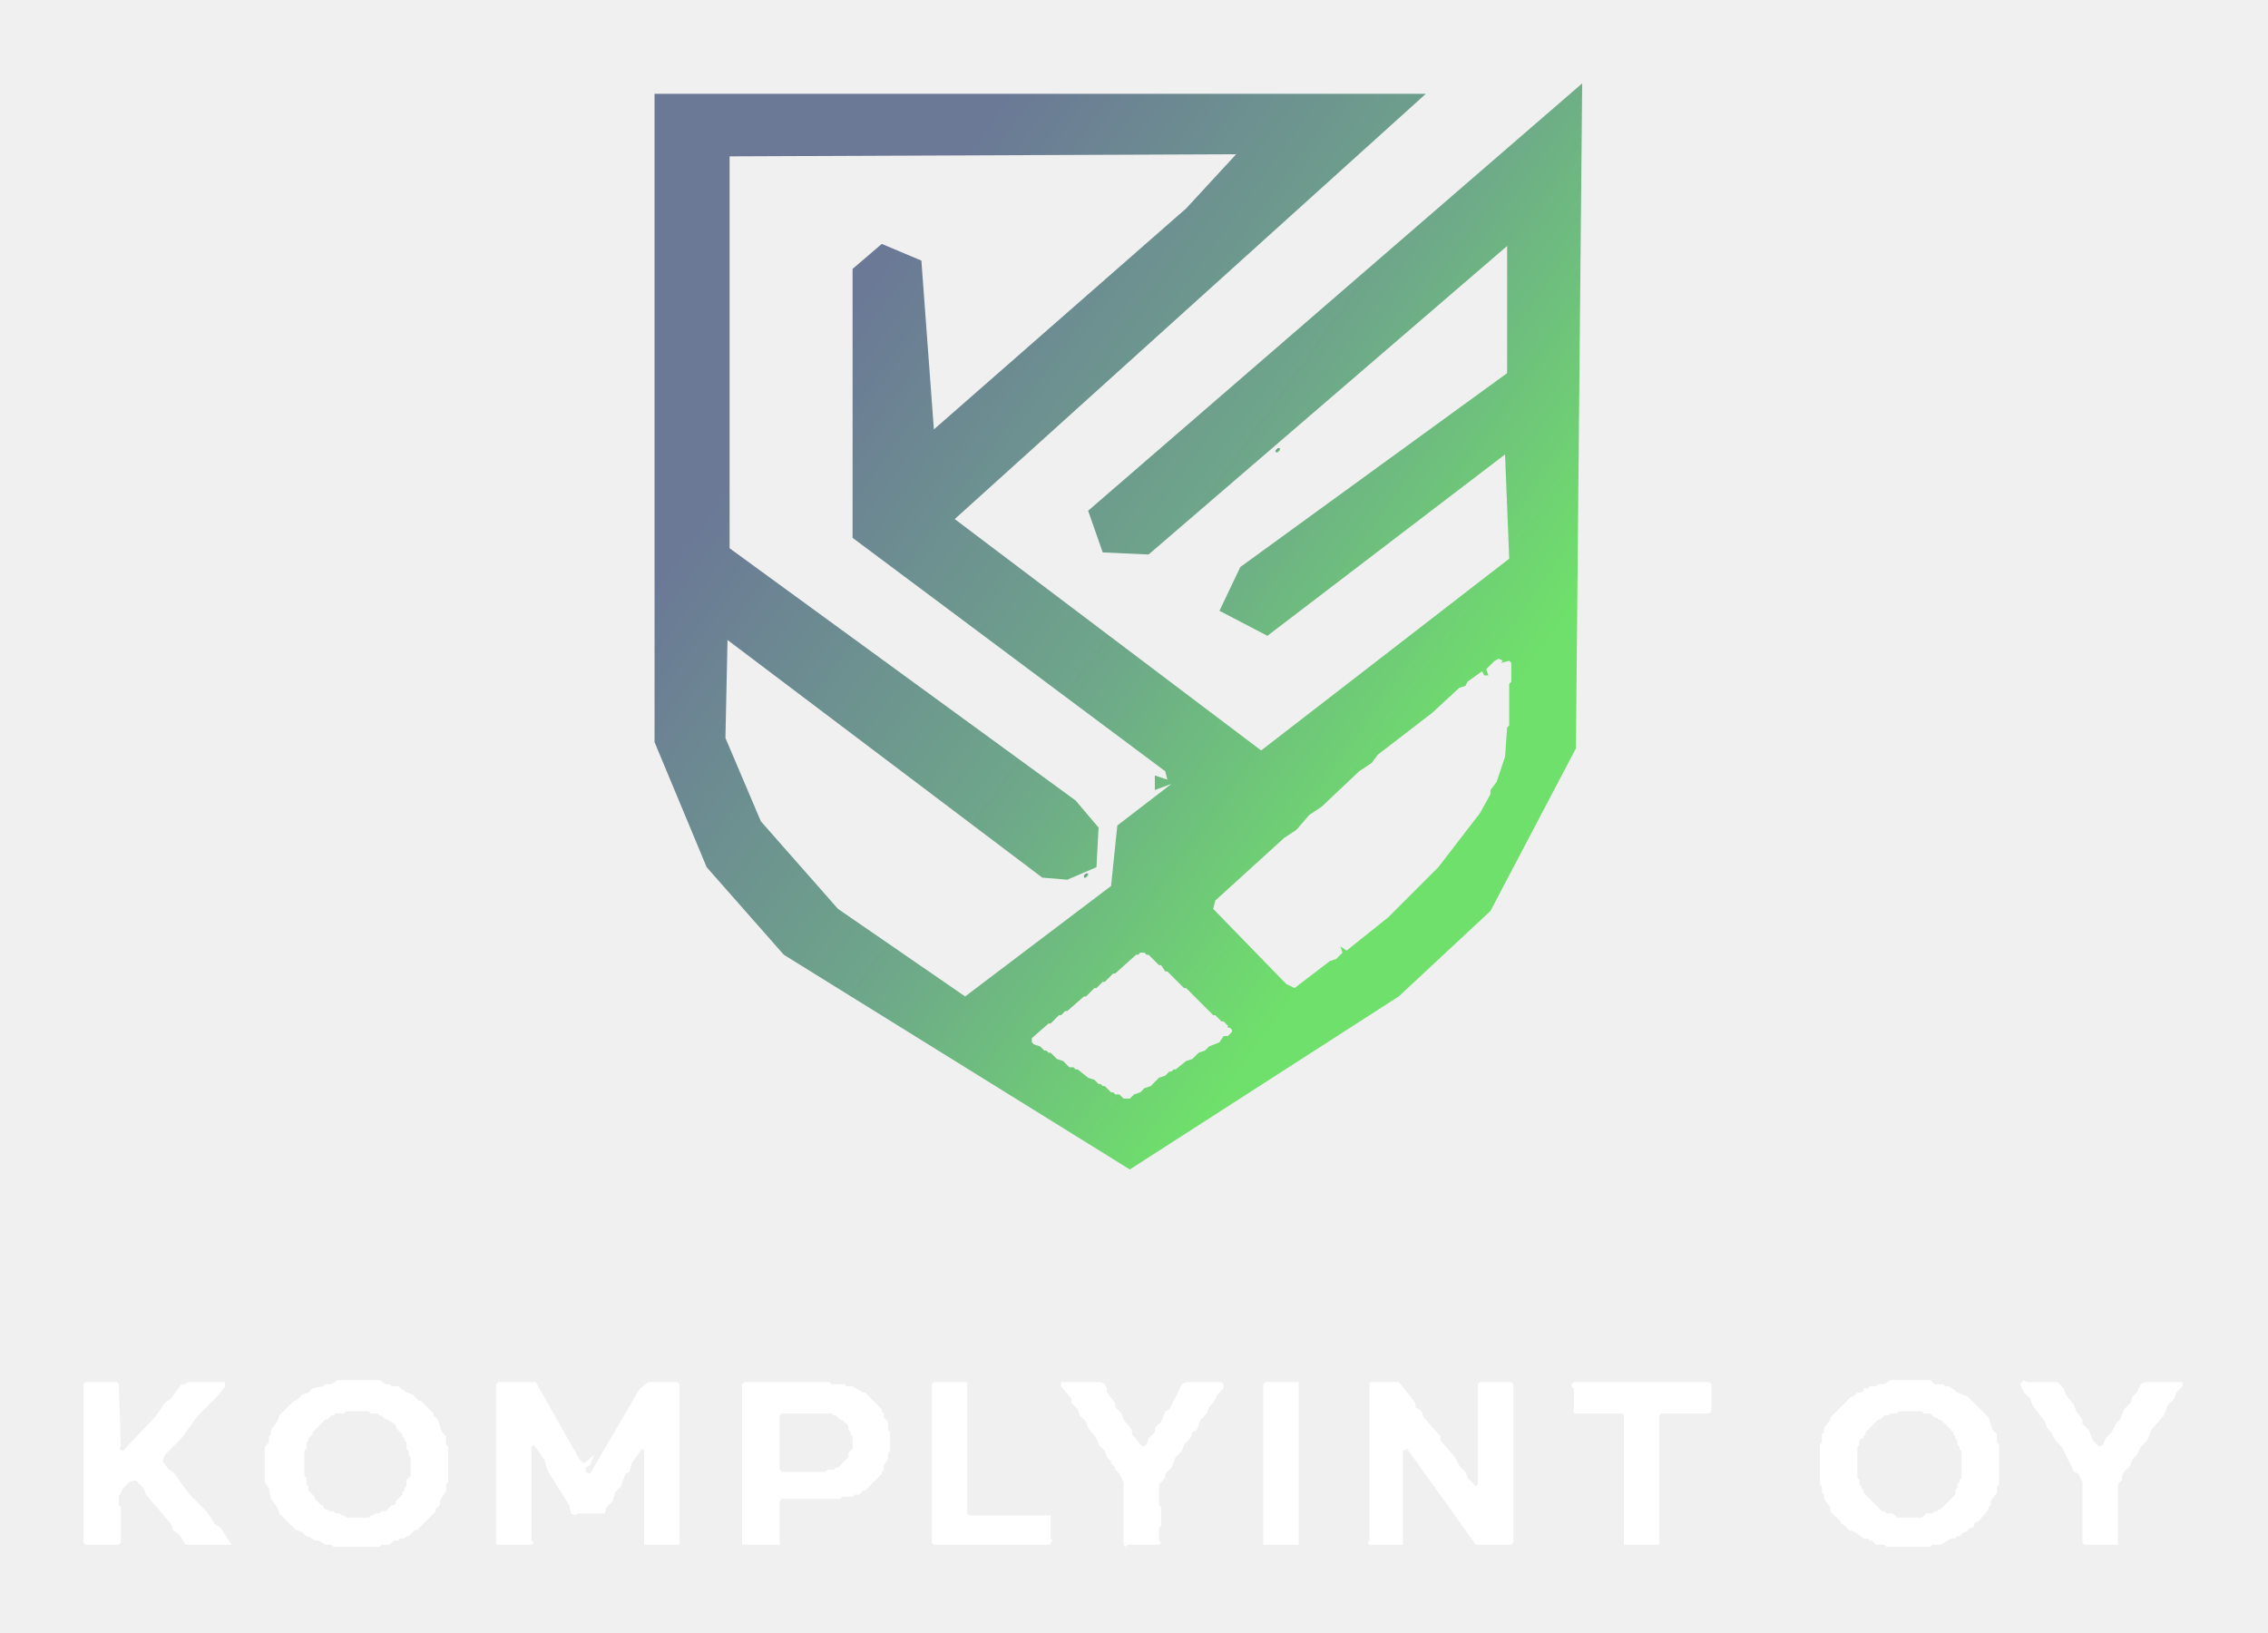
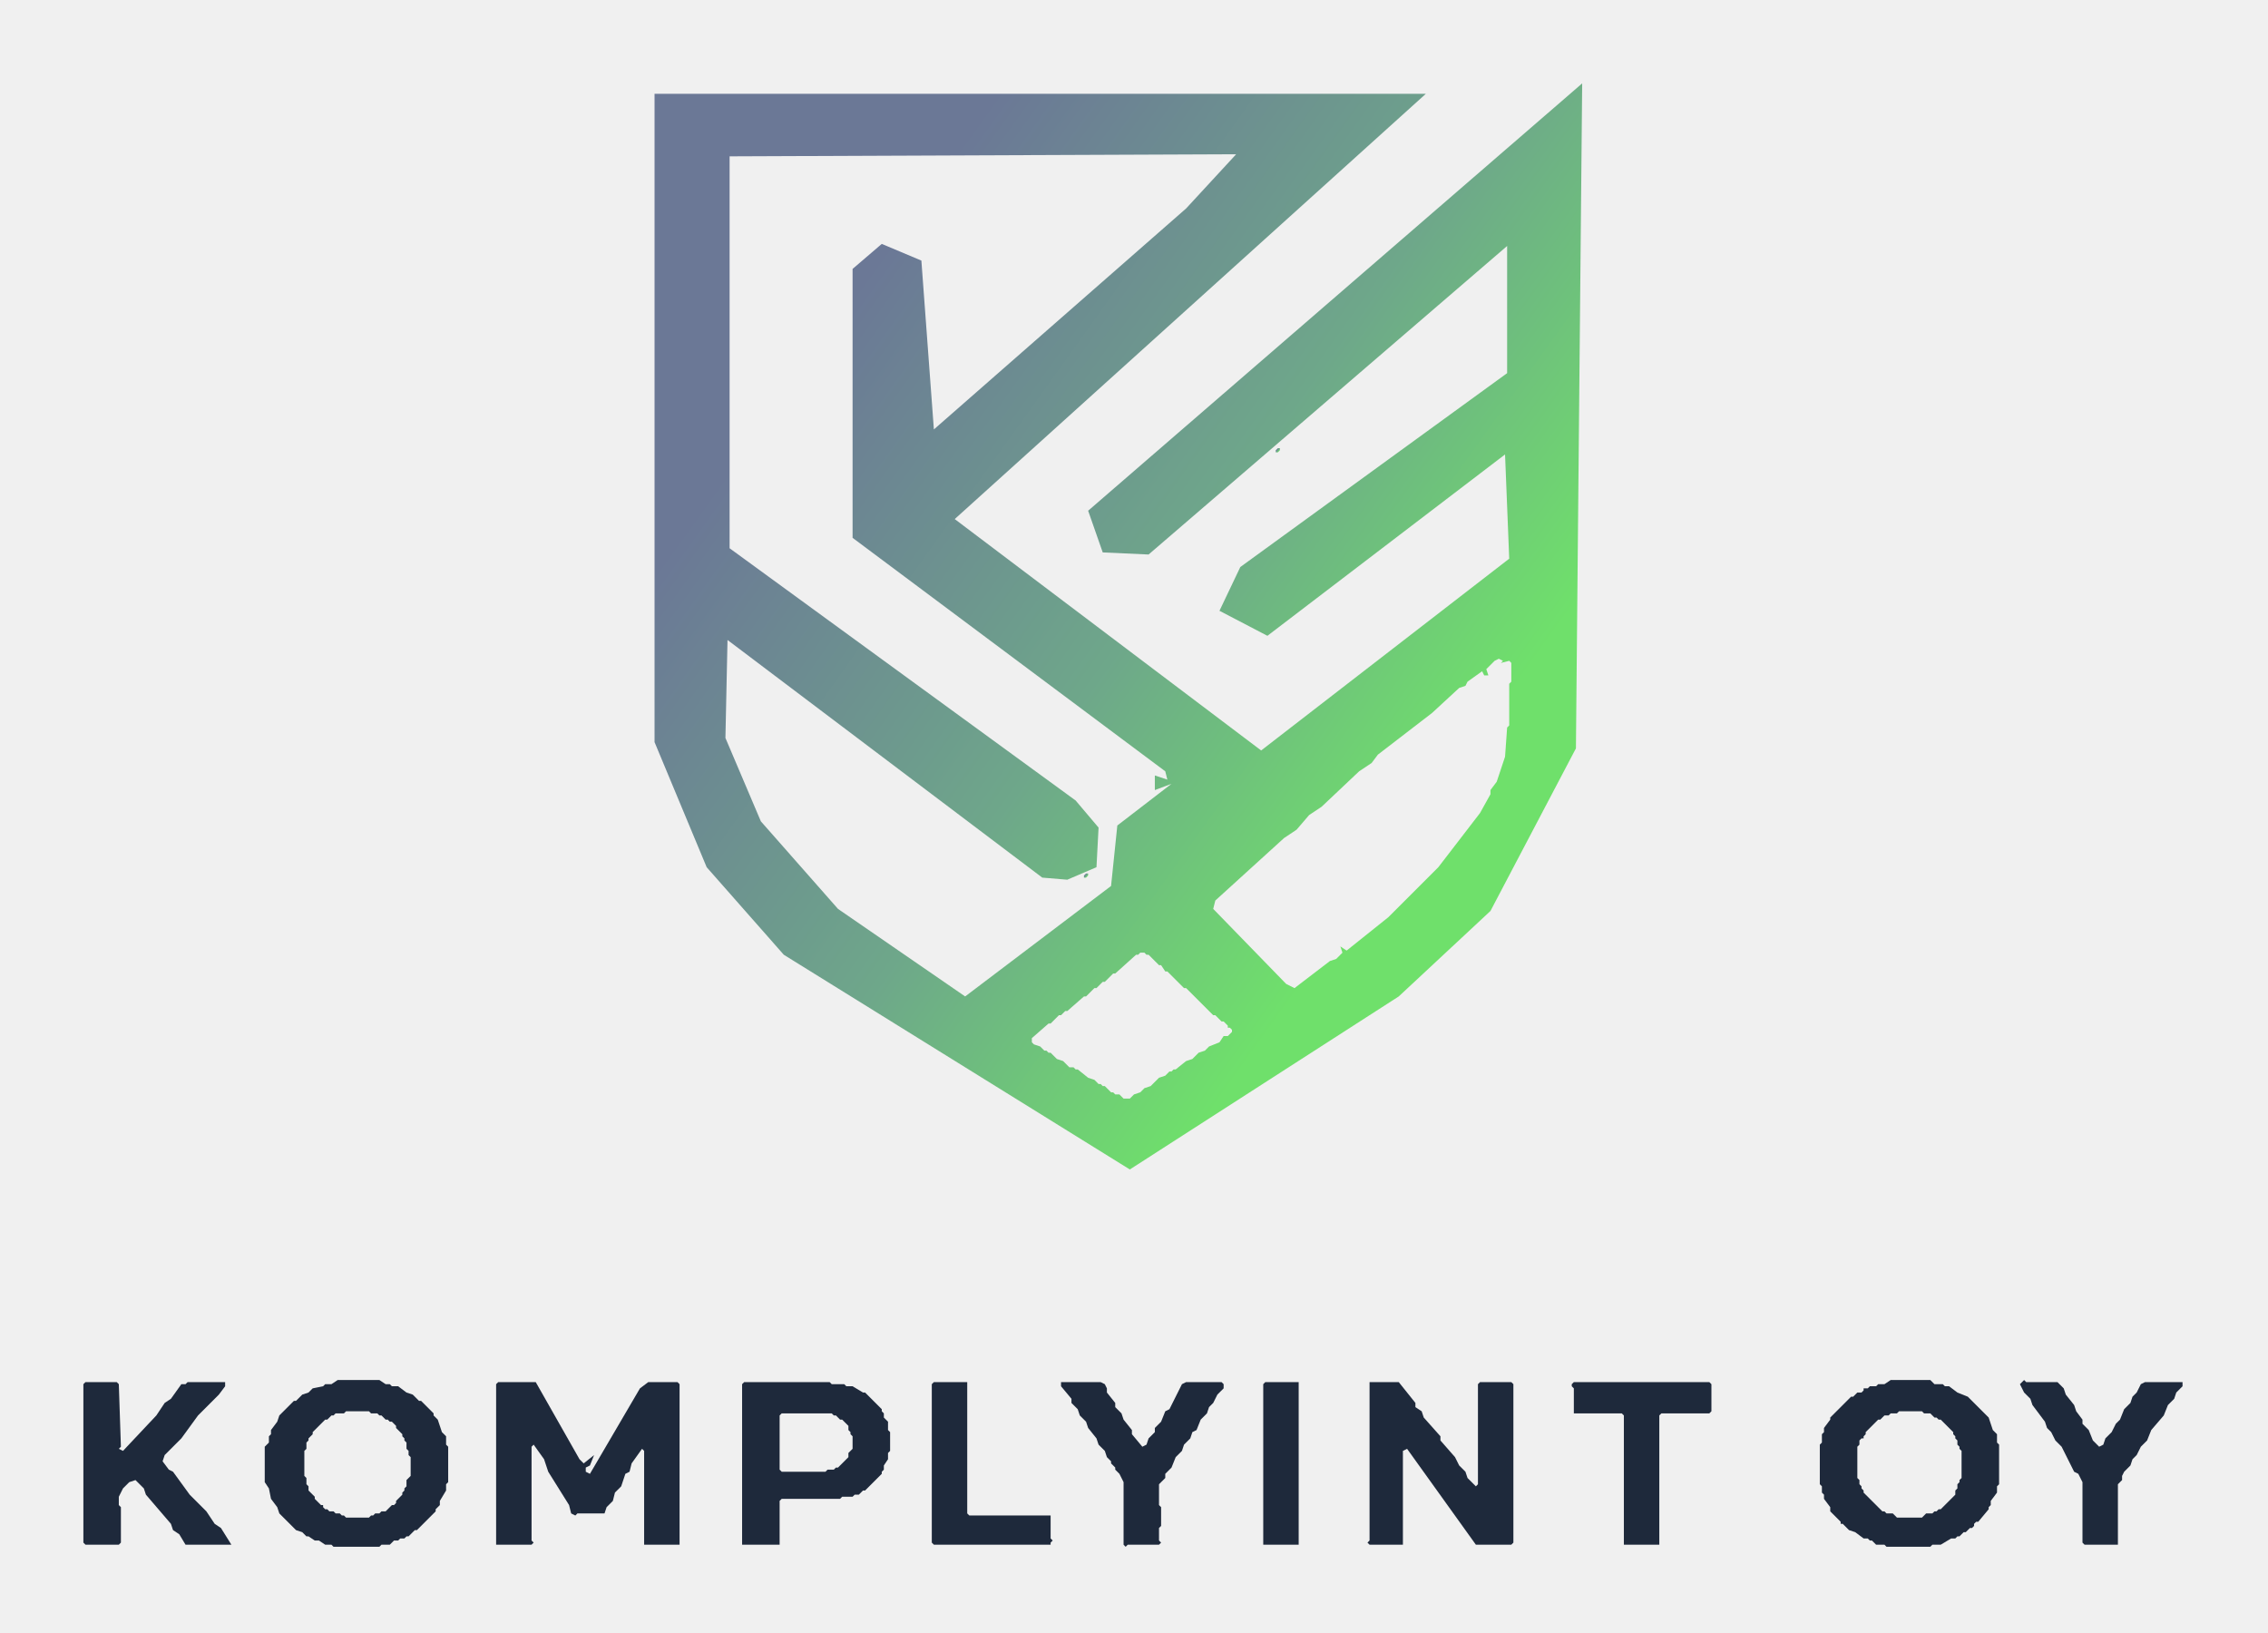
<svg xmlns="http://www.w3.org/2000/svg" viewBox="0 0 1088 783">
  <defs>
    <linearGradient id="grad" x1="25%" y1="15%" x2="85%" y2="65%">
      <stop offset="0%" stop-color="#6b7896" />
      <stop offset="55%" stop-color="#6ea78a" />
      <stop offset="100%" stop-color="#6fe06b" />
    </linearGradient>
  </defs>
  <g fill="url(#grad)" fill-rule="evenodd">
    <path d="M 522 419 L 521 419 L 520 420 L 520 421 L 521 421 L 522 420 Z" />
    <path d="M 614 215 L 613 215 L 612 216 L 612 217 L 613 217 L 614 216 Z" />
    <path d="M 650 183 Z" />
    <path d="M 759 40 L 522 245 L 529 265 L 551 266 L 723 118 L 723 179 L 595 272 L 585 293 L 608 305 L 722 218 L 724 268 L 605 360 L 458 249 L 684 45 L 314 45 L 314 356 L 339 416 L 376 458 L 542 561 L 671 478 L 715 437 L 756 359 Z M 549 457 L 550 458 L 551 458 L 556 463 L 557 463 L 559 466 L 560 466 L 568 474 L 569 474 L 582 487 L 583 487 L 586 490 L 587 490 L 589 492 L 589 493 L 590 493 L 591 494 L 591 495 L 589 497 L 587 497 L 585 500 L 580 502 L 578 504 L 575 505 L 572 508 L 569 509 L 564 513 L 563 513 L 562 514 L 561 514 L 559 516 L 556 517 L 552 521 L 549 522 L 547 524 L 544 525 L 542 527 L 539 527 L 537 525 L 535 525 L 534 524 L 533 524 L 530 521 L 529 521 L 528 520 L 527 520 L 525 518 L 522 517 L 517 513 L 516 513 L 515 512 L 513 512 L 510 509 L 507 508 L 504 505 L 503 505 L 502 504 L 501 504 L 499 502 L 496 501 L 495 500 L 495 498 L 503 491 L 504 491 L 508 487 L 509 487 L 511 485 L 512 485 L 520 478 L 521 478 L 525 474 L 526 474 L 529 471 L 530 471 L 534 467 L 535 467 L 545 458 L 546 458 L 547 457 Z M 724 317 L 725 318 L 725 327 L 724 328 L 724 348 L 723 349 L 722 363 L 718 375 L 715 379 L 715 381 L 710 390 L 690 416 L 666 440 L 646 456 L 643 454 L 644 457 L 641 460 L 638 461 L 621 474 L 617 472 L 582 436 L 583 432 L 616 402 L 622 398 L 628 391 L 634 387 L 652 370 L 658 366 L 661 362 L 687 342 L 700 330 L 703 329 L 704 327 L 711 322 L 712 324 L 714 324 L 713 321 L 717 317 L 719 316 L 721 317 L 720 318 Z M 593 74 L 569 100 L 448 206 L 442 125 L 423 117 L 409 129 L 409 258 L 559 370 L 560 374 L 554 372 L 554 379 L 562 376 L 536 396 L 533 425 L 463 478 L 402 436 L 365 394 L 348 354 L 349 307 L 500 421 L 512 422 L 526 416 L 527 397 L 516 384 L 350 263 L 350 75 Z" />
  </g>
-   <g fill="#ffffff" fill-rule="evenodd">
+   <g fill="#1e293b" fill-rule="evenodd">
    <path d="M 755 663 L 754 664 L 754 665 L 755 666 L 755 678 L 778 678 L 779 679 L 779 741 L 796 741 L 796 679 L 797 678 L 820 678 L 821 677 L 821 664 L 820 663 Z" />
    <path d="M 657 663 L 657 739 L 656 740 L 657 741 L 673 741 L 673 696 L 675 695 L 708 741 L 725 741 L 726 740 L 726 664 L 725 663 L 710 663 L 709 664 L 709 712 L 708 713 L 704 709 L 703 706 L 700 703 L 698 699 L 691 691 L 691 689 L 683 680 L 682 677 L 679 675 L 679 673 L 671 663 Z" />
    <path d="M 607 663 L 606 664 L 606 741 L 623 741 L 623 663 Z" />
    <path d="M 509 663 L 509 665 L 514 671 L 514 673 L 517 676 L 518 679 L 521 682 L 522 685 L 526 690 L 527 693 L 530 696 L 531 699 L 533 701 L 533 702 L 535 704 L 535 705 L 537 707 L 539 711 L 539 741 L 540 742 L 541 741 L 556 741 L 557 740 L 556 739 L 556 733 L 557 732 L 557 723 L 556 722 L 556 712 L 559 709 L 559 707 L 562 704 L 564 699 L 567 696 L 568 693 L 571 690 L 572 687 L 574 686 L 576 681 L 579 678 L 580 675 L 582 673 L 584 669 L 587 666 L 587 664 L 586 663 L 569 663 L 567 664 L 561 676 L 559 677 L 557 682 L 554 685 L 554 687 L 551 690 L 550 693 L 548 694 L 543 688 L 543 686 L 539 681 L 538 678 L 535 675 L 535 673 L 531 668 L 531 666 L 530 664 L 528 663 Z" />
    <path d="M 448 663 L 447 664 L 447 740 L 448 741 L 504 741 L 504 740 L 505 739 L 504 738 L 504 727 L 465 727 L 464 726 L 464 663 Z" />
    <path d="M 415 668 L 414 668 L 409 665 L 406 665 L 405 664 L 399 664 L 398 663 L 357 663 L 356 664 L 356 741 L 374 741 L 374 720 L 375 719 L 403 719 L 404 718 L 409 718 L 410 717 L 412 717 L 414 715 L 415 715 L 423 707 L 423 706 L 424 705 L 424 703 L 426 700 L 426 697 L 427 696 L 427 687 L 426 686 L 426 682 L 424 680 L 424 678 L 423 677 L 423 676 Z M 374 679 L 375 678 L 399 678 L 400 679 L 401 679 L 403 681 L 404 681 L 407 684 L 407 686 L 408 687 L 408 688 L 409 689 L 409 695 L 407 697 L 407 699 L 402 704 L 401 704 L 400 705 L 397 705 L 396 706 L 375 706 L 374 705 Z" />
    <path d="M 238 664 L 238 741 L 255 741 L 256 740 L 255 739 L 255 694 L 256 693 L 261 700 L 263 706 L 273 722 L 274 726 L 276 727 L 277 726 L 290 726 L 291 723 L 294 720 L 295 716 L 298 713 L 300 707 L 302 706 L 303 702 L 308 695 L 309 696 L 309 741 L 326 741 L 326 664 L 325 663 L 311 663 L 307 666 L 283 707 L 281 706 L 281 704 L 283 703 L 285 698 L 280 702 L 278 700 L 257 663 L 239 663 Z" />
    <path d="M 41 663 L 40 664 L 40 740 L 41 741 L 57 741 L 58 740 L 58 723 L 57 722 L 57 718 L 59 714 L 62 711 L 65 710 L 69 714 L 70 717 L 82 731 L 83 734 L 86 736 L 89 741 L 111 741 L 106 733 L 103 731 L 99 725 L 91 717 L 83 706 L 81 705 L 78 701 L 79 698 L 87 690 L 95 679 L 105 669 L 108 665 L 108 663 L 90 663 L 89 664 L 87 664 L 82 671 L 79 673 L 75 679 L 59 696 L 57 695 L 58 694 L 57 664 L 56 663 Z" />
    <path d="M 971 662 L 969 664 L 971 668 L 974 671 L 975 674 L 981 682 L 982 685 L 984 687 L 986 691 L 989 694 L 995 706 L 997 707 L 999 711 L 999 740 L 1000 741 L 1016 741 L 1016 712 L 1018 710 L 1018 708 L 1019 706 L 1022 703 L 1023 700 L 1025 698 L 1027 694 L 1030 691 L 1032 686 L 1038 679 L 1040 674 L 1043 671 L 1044 668 L 1047 665 L 1047 663 L 1029 663 L 1027 664 L 1025 668 L 1023 670 L 1022 673 L 1019 676 L 1017 681 L 1015 683 L 1013 687 L 1010 690 L 1009 693 L 1007 694 L 1004 691 L 1002 686 L 999 683 L 999 681 L 996 677 L 995 674 L 991 669 L 990 666 L 987 663 L 972 663 Z" />
    <path d="M 894 666 L 894 667 L 893 668 L 891 668 L 889 670 L 888 670 L 878 680 L 878 681 L 875 685 L 875 687 L 874 688 L 874 692 L 873 693 L 873 712 L 874 713 L 874 716 L 875 717 L 875 719 L 878 723 L 878 725 L 883 730 L 883 731 L 884 731 L 887 734 L 890 735 L 894 738 L 896 738 L 897 739 L 898 739 L 900 741 L 904 741 L 905 742 L 926 742 L 927 741 L 931 741 L 936 738 L 938 738 L 939 737 L 940 737 L 942 735 L 943 735 L 945 733 L 946 733 L 947 732 L 947 731 L 948 730 L 949 730 L 954 724 L 954 723 L 955 722 L 955 720 L 958 716 L 958 713 L 959 712 L 959 693 L 958 692 L 958 688 L 956 686 L 954 680 L 944 670 L 939 668 L 935 665 L 933 665 L 932 664 L 928 664 L 926 662 L 907 662 L 904 664 L 901 664 L 900 665 L 897 665 L 896 666 Z M 904 679 L 906 679 L 907 678 L 910 678 L 911 677 L 922 677 L 923 678 L 926 678 L 928 680 L 929 680 L 930 681 L 931 681 L 937 687 L 937 688 L 938 689 L 938 690 L 939 691 L 939 693 L 940 694 L 940 695 L 941 696 L 941 709 L 940 710 L 940 711 L 939 712 L 939 714 L 938 715 L 938 717 L 931 724 L 930 724 L 929 725 L 928 725 L 927 726 L 924 726 L 922 728 L 910 728 L 908 726 L 905 726 L 904 725 L 903 725 L 894 716 L 894 715 L 893 714 L 893 713 L 892 712 L 892 710 L 891 709 L 891 694 L 892 693 L 892 691 L 893 690 L 894 690 L 894 689 L 895 688 L 895 687 L 901 681 L 902 681 Z" />
    <path d="M 150 666 L 148 668 L 145 669 L 142 672 L 141 672 L 134 679 L 133 682 L 130 686 L 130 688 L 129 689 L 129 692 L 127 694 L 127 711 L 129 714 L 130 719 L 133 723 L 134 726 L 142 734 L 145 735 L 147 737 L 148 737 L 151 739 L 153 739 L 156 741 L 159 741 L 160 742 L 182 742 L 183 741 L 187 741 L 189 739 L 191 739 L 192 738 L 194 738 L 195 737 L 196 737 L 199 734 L 200 734 L 209 725 L 209 724 L 211 722 L 211 720 L 214 715 L 214 712 L 215 711 L 215 694 L 214 693 L 214 689 L 212 687 L 210 681 L 208 679 L 208 678 L 202 672 L 201 672 L 198 669 L 195 668 L 191 665 L 188 665 L 187 664 L 185 664 L 182 662 L 162 662 L 159 664 L 156 664 L 155 665 Z M 161 678 L 165 678 L 166 677 L 177 677 L 178 678 L 181 678 L 182 679 L 183 679 L 185 681 L 186 681 L 187 682 L 188 682 L 190 684 L 190 685 L 193 688 L 193 689 L 194 690 L 194 691 L 195 692 L 195 695 L 196 696 L 196 698 L 197 699 L 197 708 L 195 710 L 195 713 L 194 714 L 194 715 L 193 716 L 193 717 L 190 720 L 190 721 L 189 722 L 188 722 L 185 725 L 183 725 L 182 726 L 180 726 L 179 727 L 178 727 L 177 728 L 166 728 L 165 727 L 164 727 L 163 726 L 161 726 L 160 725 L 158 725 L 157 724 L 156 724 L 155 723 L 155 722 L 154 722 L 151 719 L 151 718 L 148 715 L 148 713 L 147 712 L 147 709 L 146 708 L 146 696 L 147 695 L 147 692 L 148 691 L 148 690 L 150 688 L 150 687 L 156 681 L 157 681 L 159 679 L 160 679 Z" />
  </g>
</svg>
